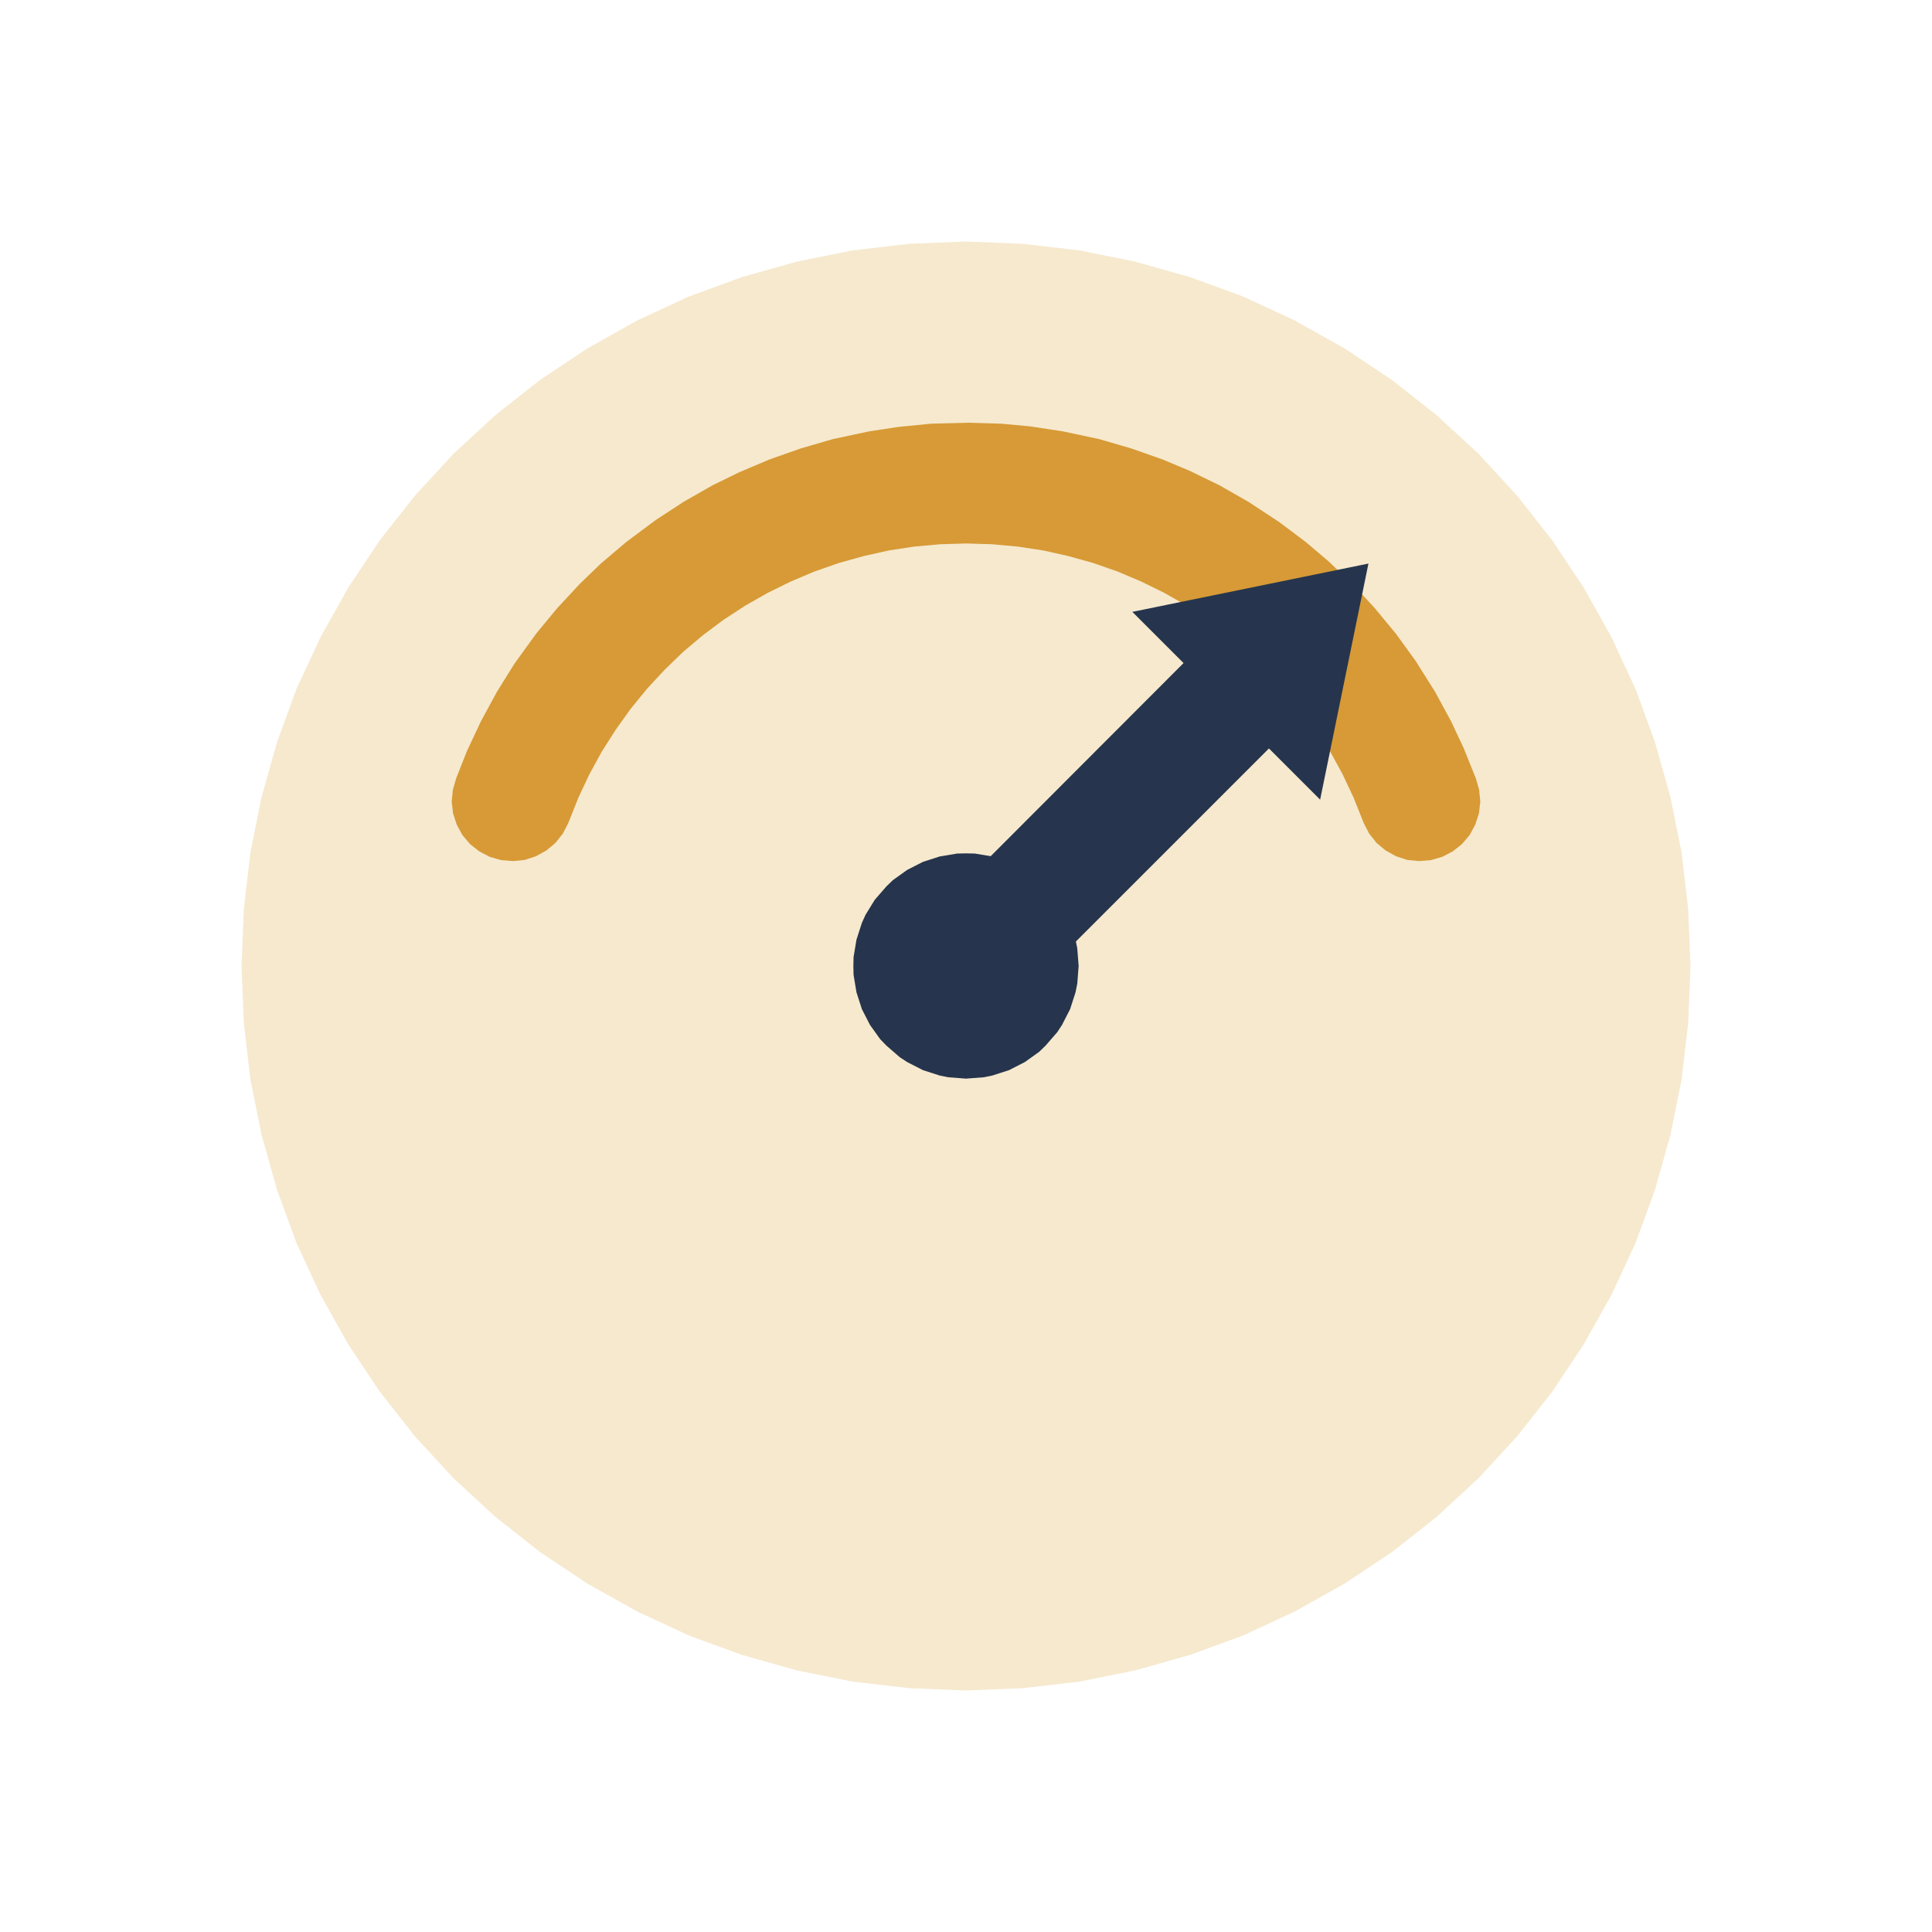
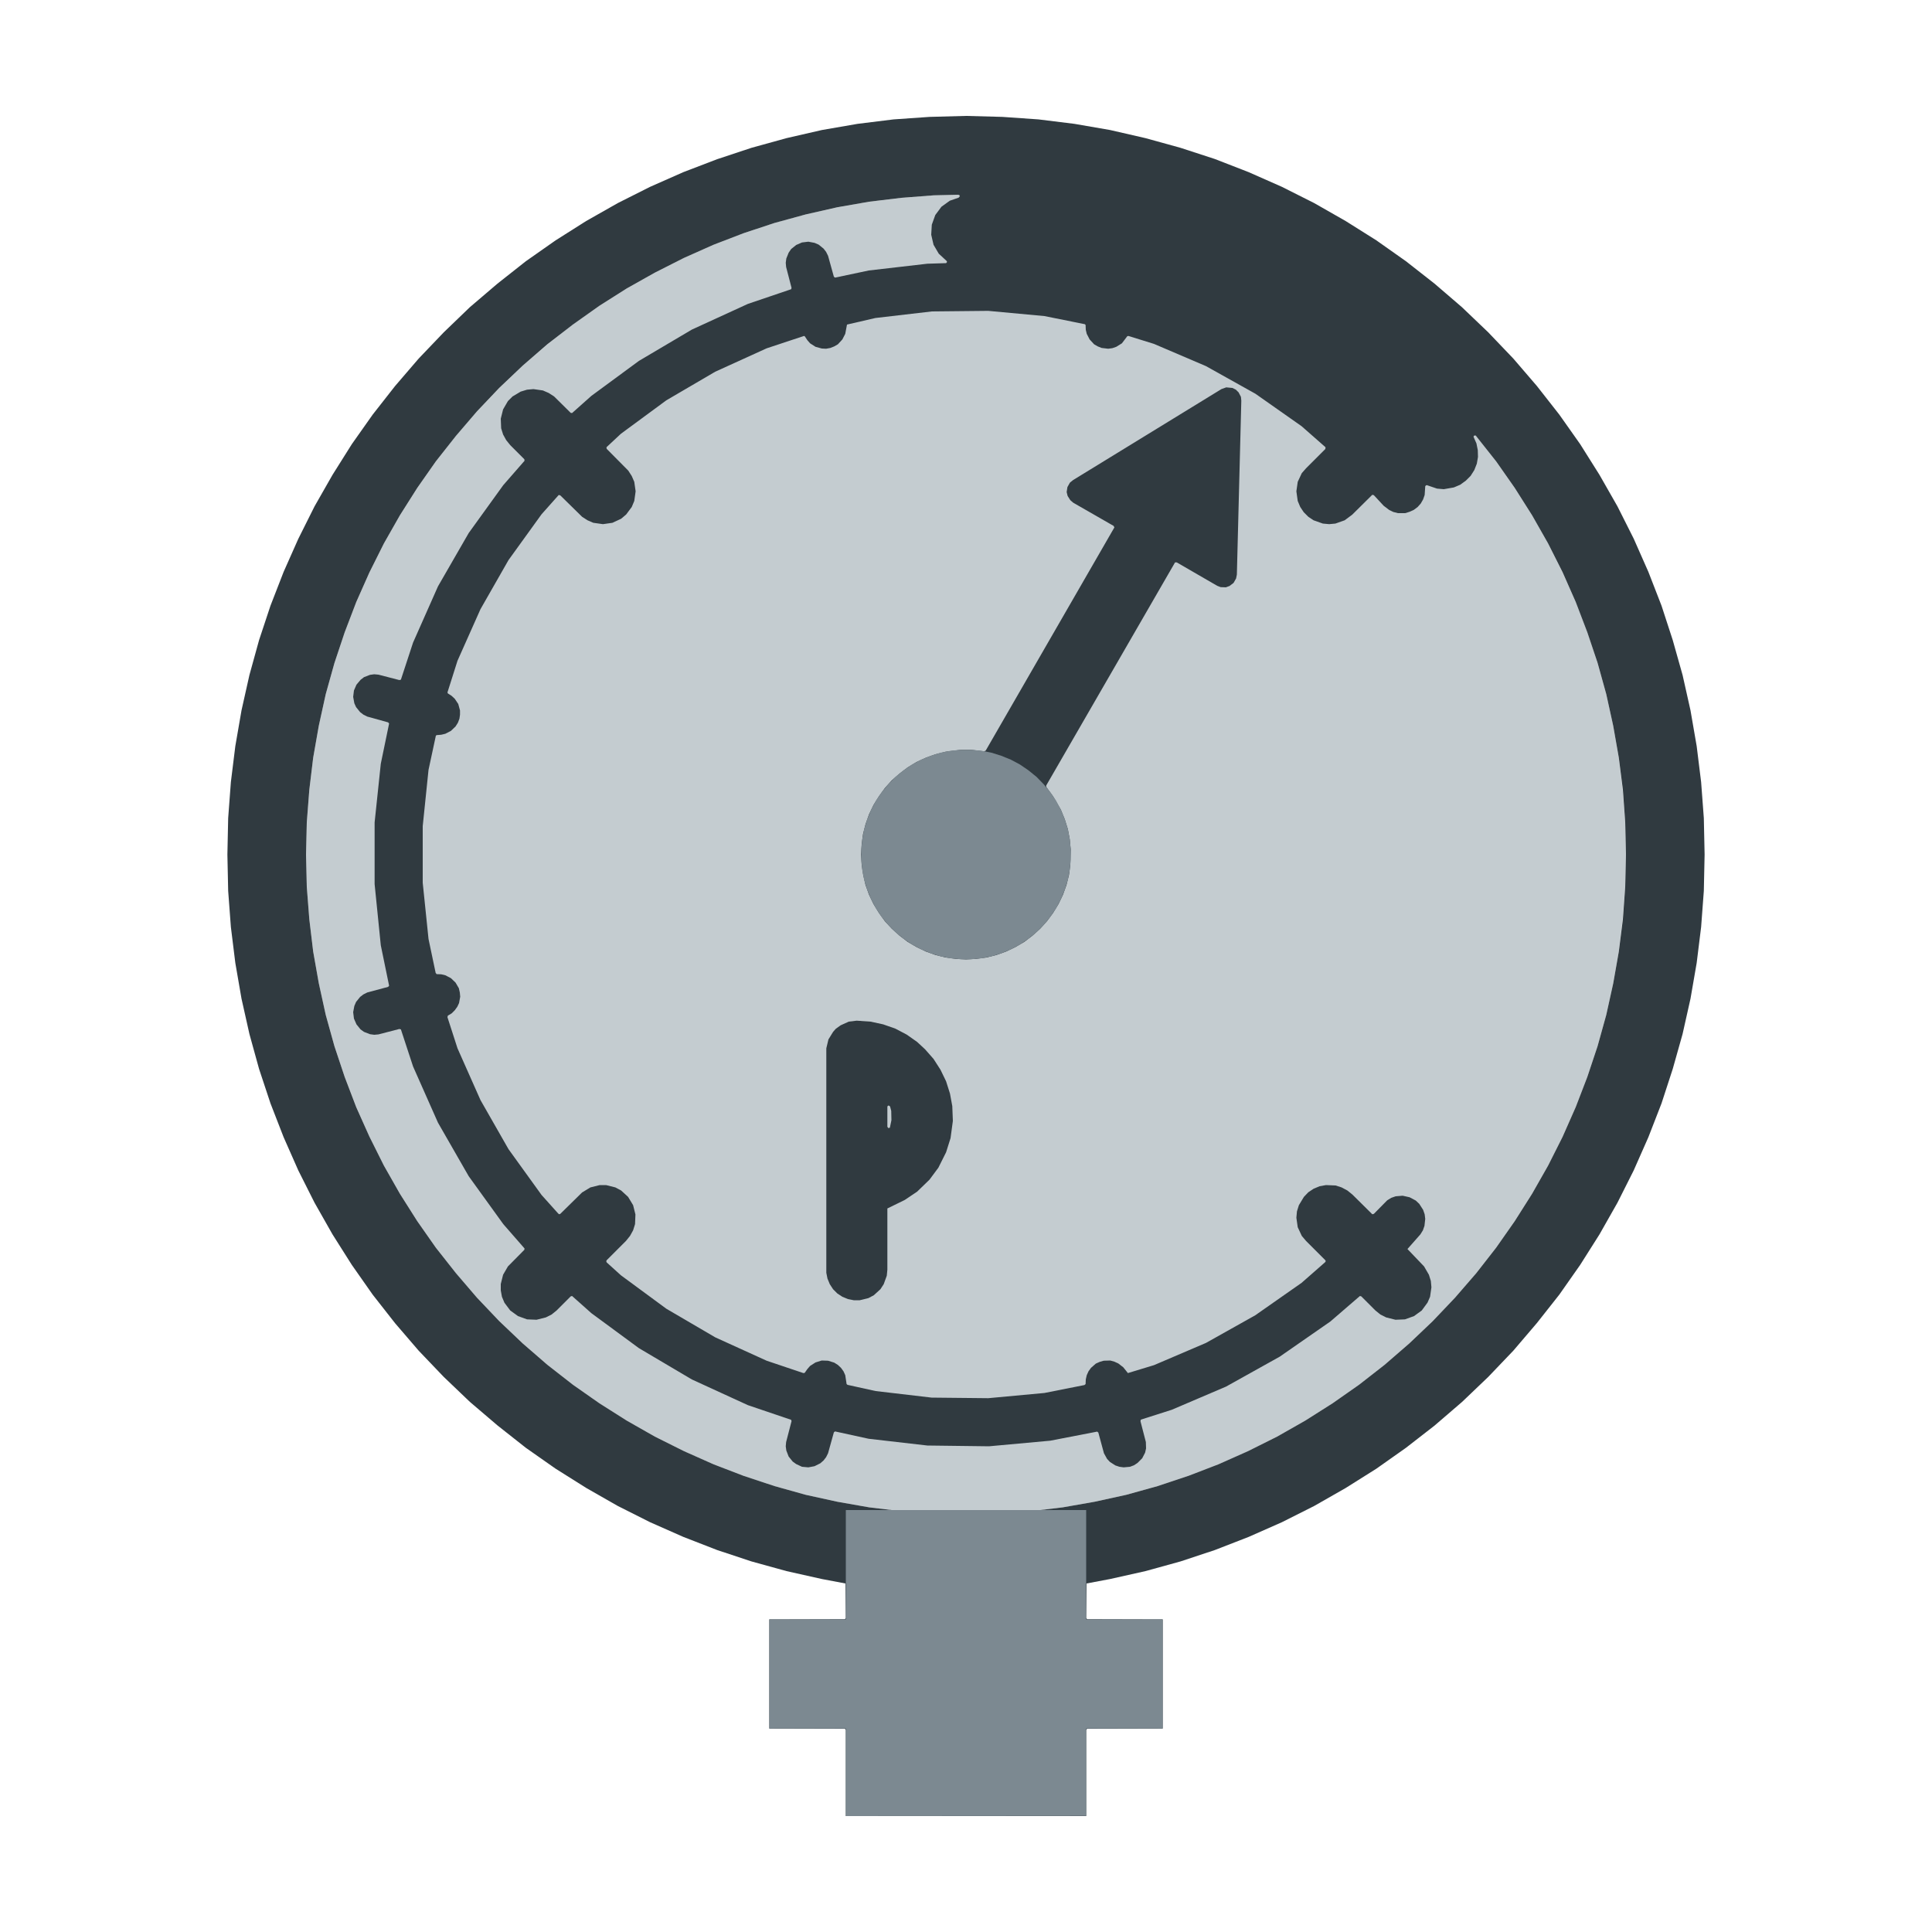
<svg xmlns="http://www.w3.org/2000/svg" viewBox="0 0 1000 1000" role="img" aria-labelledby="title desc">
-   <path fill="#F6E9CE" d="M875.0 500.0 L873.8 529.4 L870.4 558.7 L864.6 587.5 L856.6 615.9 L846.5 643.5 L834.1 670.2 L819.7 695.9 L803.4 720.4 L785.2 743.5 L765.2 765.2 L743.5 785.2 L720.4 803.4 L695.9 819.7 L670.2 834.1 L643.5 846.5 L615.9 856.6 L587.5 864.6 L558.7 870.4 L529.4 873.8 L500.0 875.0 L470.6 873.8 L441.3 870.4 L412.5 864.6 L384.1 856.6 L356.5 846.5 L329.8 834.1 L304.1 819.7 L279.6 803.4 L256.5 785.2 L234.8 765.2 L214.8 743.5 L196.6 720.4 L180.3 695.9 L165.9 670.2 L153.5 643.5 L143.4 615.9 L135.4 587.5 L129.6 558.7 L126.2 529.4 L125.0 500.0 L126.2 470.6 L129.6 441.3 L135.4 412.5 L143.4 384.1 L153.5 356.5 L165.9 329.8 L180.3 304.1 L196.6 279.6 L214.8 256.5 L234.8 234.8 L256.5 214.8 L279.6 196.6 L304.1 180.3 L329.8 165.9 L356.5 153.5 L384.1 143.4 L412.5 135.4 L441.3 129.6 L470.6 126.2 L500.0 125.0 L529.4 126.2 L558.7 129.6 L587.5 135.4 L615.9 143.4 L643.5 153.5 L670.2 165.9 L695.9 180.3 L720.4 196.6 L743.5 214.8 L765.2 234.8 L785.2 256.5 L803.4 279.6 L819.7 304.1 L834.1 329.8 L846.5 356.5 L856.6 384.1 L864.6 412.5 L870.4 441.3 L873.8 470.6 Z" />
-   <path fill="#D79A36" d="M299.4 412.8 L294.1 426.1 L291.3 431.5 L287.5 436.3 L282.8 440.2 L277.4 443.2 L271.6 445.1 L265.5 445.7 L259.4 445.2 L253.5 443.5 L248.1 440.7 L243.3 436.9 L239.3 432.2 L236.4 426.8 L234.5 421.0 L233.8 414.9 L234.4 408.8 L236.1 402.9 L241.7 388.7 L249.0 373.2 L257.2 358.1 L266.3 343.5 L277.5 328.0 L288.4 314.8 L300.1 302.2 L311.1 291.6 L324.2 280.5 L339.5 269.1 L353.9 259.7 L368.8 251.2 L382.5 244.5 L398.3 237.8 L414.5 232.1 L431.0 227.3 L449.7 223.3 L464.8 221.0 L481.9 219.3 L501.0 218.8 L518.1 219.3 L533.3 220.7 L550.3 223.3 L569.0 227.3 L585.5 232.1 L601.7 237.8 L615.8 243.7 L631.2 251.2 L646.1 259.7 L662.1 270.2 L675.8 280.5 L687.5 290.4 L701.3 303.6 L711.6 314.8 L722.5 328.0 L732.6 341.9 L742.8 358.1 L751.0 373.2 L757.5 387.0 L763.9 402.9 L765.6 408.8 L766.2 414.9 L765.5 421.0 L763.6 426.8 L760.7 432.2 L756.7 436.9 L751.9 440.7 L746.5 443.5 L740.6 445.2 L734.5 445.7 L728.4 445.1 L722.6 443.2 L717.2 440.2 L712.5 436.3 L708.7 431.5 L705.9 426.1 L700.6 412.8 L694.9 400.7 L688.5 389.0 L681.3 377.7 L673.5 366.8 L665.1 356.5 L656.0 346.7 L646.4 337.4 L636.2 328.8 L625.5 320.8 L614.3 313.5 L602.7 306.9 L590.7 301.0 L578.4 295.8 L565.8 291.4 L552.9 287.8 L539.9 284.9 L526.7 282.9 L513.4 281.7 L500.0 281.3 L486.6 281.7 L473.3 282.9 L460.1 284.9 L447.1 287.8 L434.2 291.4 L421.6 295.8 L409.3 301.0 L397.3 306.9 L385.7 313.5 L374.5 320.8 L363.8 328.8 L353.6 337.4 L344.0 346.7 L334.9 356.5 L326.5 366.8 L318.7 377.7 L311.5 389.0 L305.1 400.7 Z" />
-   <path fill="#26354D" d="M683.3 413.9 L656.8 387.4 L522.1 522.1 L517.4 526.0 L512.0 528.9 L506.1 530.6 L500.0 531.2 L493.9 530.6 L490.9 529.9 L485.3 527.6 L482.6 526.0 L477.9 522.1 L474.0 517.4 L471.1 512.0 L470.1 509.1 L468.9 503.1 L468.9 496.9 L470.1 490.9 L471.1 488.0 L474.0 482.6 L475.8 480.2 L612.6 343.2 L586.1 316.7 L708.3 291.7 Z" />
-   <path fill="#26354D" d="M558.3 500.0 L557.6 509.1 L556.7 513.6 L553.9 522.3 L549.7 530.5 L547.2 534.3 L541.2 541.2 L537.9 544.4 L530.5 549.7 L522.3 553.9 L513.6 556.7 L509.1 557.6 L500.0 558.3 L490.9 557.6 L486.4 556.7 L477.7 553.9 L469.5 549.7 L465.7 547.2 L458.8 541.2 L455.6 537.9 L450.3 530.5 L446.1 522.3 L443.3 513.6 L441.8 504.6 L441.7 500.0 L441.8 495.4 L443.3 486.4 L446.1 477.7 L448.0 473.5 L452.8 465.7 L458.8 458.8 L462.1 455.6 L469.5 450.3 L477.7 446.1 L486.4 443.3 L495.4 441.8 L500.0 441.7 L504.6 441.8 L513.6 443.3 L522.3 446.1 L530.5 450.3 L534.3 452.8 L541.2 458.8 L547.2 465.7 L552.0 473.5 L553.9 477.7 L556.7 486.4 L557.6 490.9 Z" />
+   <path fill="#C4CCD0" d="M841.2 425.6 L841.6 442.3 L841.2 459.1 L839.9 475.8 L837.9 492.4 L835.0 509.0 L831.4 525.3 L826.9 541.5 L821.6 557.4 L815.6 573.0 L808.8 588.4 L801.3 603.3 L793.0 617.9 L784.0 632.1 L774.4 645.8 L764.1 659.0 L753.1 671.7 L741.5 683.9 L729.4 695.4 L716.7 706.4 L703.5 716.7 L689.8 726.3 L675.6 735.3 L661.0 743.6 L646.1 751.1 L630.7 757.9 L615.1 763.9 L599.2 769.2 L583.0 773.7 L566.6 777.3 L550.1 780.2 L533.5 782.3 L516.8 783.5 L500.0 783.9 L483.2 783.5 L466.5 782.3 L449.9 780.2 L433.4 777.3 L417.0 773.7 L400.8 769.2 L384.9 763.9 L369.3 757.9 L353.9 751.1 L339.0 743.6 L324.4 735.3 L310.2 726.3 L296.5 716.7 L283.3 706.4 L270.6 695.4 L258.5 683.9 L246.9 671.7 L235.9 659.0 L225.6 645.8 L216.0 632.1 L207.0 617.9 L198.7 603.3 L191.2 588.4 L184.4 573.0 L178.4 557.4 L173.1 541.5 L168.6 525.3 L165.0 509.0 L162.1 492.4 L160.1 475.8 L158.8 459.1 L158.4 442.3 L158.8 425.6 L160.1 408.8 L162.1 392.2 L165.0 375.7 L168.6 359.3 L173.1 343.2 L178.4 327.2 L184.4 311.6 L191.2 296.3 L198.7 281.3 L207.0 266.7 L216.0 252.5 L225.6 238.8 L235.9 225.6 L246.9 212.9 L258.5 200.8 L270.6 189.2 L283.3 178.3 L296.5 167.9 L310.2 158.3 L324.4 149.3 L339.0 141.1 L353.9 133.5 L369.3 126.7 L384.9 120.7 L400.8 115.4 L417.0 111.0 L433.4 107.3 L449.9 104.4 L466.5 102.4 L483.2 101.1 L500.0 100.7 L516.8 101.1 L533.5 102.4 L550.1 104.4 L566.6 107.3 L583.0 111.0 L599.2 115.4 L615.1 120.7 L630.7 126.7 L646.1 133.5 L661.0 141.1 L675.6 149.3 L689.8 158.3 L703.5 167.9 L716.7 178.3 L729.4 189.2 L741.5 200.8 L753.1 212.9 L764.1 225.6 L774.4 238.8 L784.0 252.5 L793.0 266.7 L801.3 281.3 L808.8 296.3 L815.6 311.6 L821.6 327.2 L826.9 343.2 L831.4 359.3 L835.0 375.7 L837.9 392.2 L839.9 408.8 Z" />
+   <path fill="#303A40" d="M398.2 894.7 L398.2 838.2 L437.3 838.1 L437.8 837.5 L437.6 819.6 L425.4 817.3 L407.1 813.2 L389.0 808.2 L371.2 802.3 L353.7 795.5 L336.5 787.9 L319.8 779.5 L303.5 770.2 L287.6 760.2 L272.2 749.4 L257.5 737.8 L243.2 725.6 L229.7 712.7 L216.7 699.1 L204.5 684.9 L192.9 670.1 L182.1 654.7 L172.1 638.9 L162.8 622.5 L154.4 605.8 L146.8 588.6 L140.0 571.1 L134.1 553.3 L129.1 535.2 L125.0 516.9 L121.8 498.4 L119.5 479.8 L118.1 461.1 L117.7 442.3 L118.1 423.5 L119.5 404.8 L121.8 386.2 L125.0 367.7 L129.1 349.4 L134.1 331.3 L140.0 313.5 L146.8 296.0 L154.4 278.9 L162.8 262.1 L172.1 245.8 L182.1 229.9 L192.9 214.6 L204.5 199.8 L216.7 185.6 L229.7 172.0 L243.2 159.0 L257.5 146.8 L272.2 135.2 L287.6 124.4 L303.4 114.4 L319.8 105.1 L336.5 96.7 L353.7 89.1 L371.2 82.4 L389.0 76.5 L407.1 71.5 L425.4 67.3 L443.9 64.1 L462.5 61.8 L481.2 60.5 L500.0 60.0 L518.8 60.5 L537.5 61.8 L556.1 64.1 L574.6 67.3 L592.9 71.5 L611.0 76.5 L628.8 82.3 L646.3 89.1 L663.5 96.7 L680.2 105.1 L696.5 114.4 L712.4 124.4 L727.7 135.2 L742.5 146.8 L756.7 159.0 L770.3 172.0 L783.3 185.6 L795.5 199.8 L807.1 214.6 L817.9 229.9 L827.9 245.8 L837.2 262.1 L845.6 278.8 L853.2 296.0 L860.0 313.5 L865.8 331.3 L870.9 349.4 L875.0 367.7 L878.2 386.2 L880.5 404.8 L881.9 423.5 L882.3 442.3 L881.9 461.1 L880.5 479.8 L878.2 498.4 L875.0 516.9 L870.9 535.2 L865.8 553.3 L860.0 571.1 L853.2 588.6 L845.6 605.8 L837.2 622.5 L827.9 638.9 L817.9 654.7 L807.1 670.1 L795.5 684.8 L783.3 699.1 L770.3 712.7 L756.8 725.6 L742.5 737.9 L727.7 749.4 L712.4 760.2 L696.5 770.2 L680.2 779.5 L663.5 787.9 L646.3 795.5 L628.8 802.3 L611.0 808.2 L592.9 813.2 L574.6 817.3 L562.4 819.6 L562.2 837.5 L562.7 838.1 L601.8 838.2 L601.8 894.7 L562.9 894.8 L562.4 895.0 L562.2 895.5 L562.2 940.0 L437.8 940.0 L437.8 895.5 L437.6 895.0 L437.1 894.8 Z M225.5 503.6 L226.0 504.2 L228.4 504.3 L230.5 504.8 L233.4 506.3 L235.8 508.6 L237.5 511.5 L238.0 513.7 L238.2 515.9 L237.6 519.2 L236.7 521.1 L235.4 522.9 L233.8 524.5 L231.8 525.7 L231.6 526.5 L236.8 542.6 L248.7 569.4 L263.2 594.8 L280.3 618.5 L289.0 628.2 L289.5 628.5 L290.0 628.3 L301.3 617.2 L305.6 614.6 L310.4 613.4 L313.7 613.4 L318.5 614.6 L321.5 616.2 L325.1 619.5 L327.7 623.8 L328.9 628.6 L328.7 633.6 L327.7 636.8 L326.1 639.7 L324.0 642.3 L314.0 652.3 L313.8 652.8 L314.0 653.4 L321.4 660.1 L344.9 677.4 L370.2 692.2 L396.8 704.3 L415.8 710.7 L416.5 710.6 L417.9 708.6 L419.3 707.0 L422.1 705.2 L425.3 704.2 L428.6 704.3 L431.8 705.3 L433.7 706.5 L435.3 708.0 L436.6 709.8 L437.5 711.8 L438.2 716.4 L438.7 716.8 L453.2 720.0 L482.2 723.4 L511.5 723.7 L540.6 721.0 L561.3 716.9 L561.9 716.4 L562.0 714.0 L562.5 711.8 L563.4 709.8 L564.7 708.0 L567.2 705.8 L569.2 704.9 L571.3 704.3 L574.7 704.2 L576.8 704.8 L578.8 705.7 L581.4 707.7 L583.8 710.7 L597.3 706.6 L624.2 695.1 L649.7 680.8 L673.7 664.0 L685.9 653.3 L686.2 652.8 L686.0 652.3 L676.0 642.3 L673.8 639.7 L671.7 635.2 L671.0 630.3 L671.3 627.0 L672.3 623.8 L674.9 619.5 L677.2 617.1 L679.9 615.3 L683.0 614.0 L686.3 613.4 L691.3 613.6 L694.4 614.6 L697.4 616.2 L700.0 618.3 L710.3 628.5 L711.1 628.3 L718.0 621.3 L720.1 620.0 L722.4 619.2 L726.0 618.9 L729.6 619.7 L732.8 621.4 L734.6 623.1 L736.6 626.2 L737.4 628.5 L737.7 630.9 L737.3 634.5 L736.5 636.8 L735.2 638.9 L728.5 646.5 L737.1 655.5 L739.6 659.8 L740.6 663.0 L740.9 666.3 L740.2 671.2 L738.9 674.2 L735.9 678.3 L731.9 681.2 L727.2 682.9 L722.3 683.1 L717.5 681.9 L714.5 680.4 L711.9 678.3 L704.6 671.0 L703.9 670.8 L688.6 684.0 L662.4 702.2 L634.6 717.7 L606.5 729.7 L590.5 734.8 L590.3 735.6 L593.1 746.4 L593.2 749.7 L592.7 751.9 L591.2 754.8 L588.8 757.2 L587.0 758.4 L584.9 759.2 L581.6 759.5 L579.4 759.2 L577.3 758.5 L574.5 756.7 L573.0 755.1 L571.4 752.2 L568.5 741.5 L567.9 741.0 L543.6 745.7 L511.9 748.6 L480.0 748.2 L449.6 744.7 L432.2 740.9 L431.6 741.4 L428.6 752.2 L427.6 754.2 L426.3 755.9 L424.6 757.4 L421.6 758.9 L418.4 759.5 L415.1 759.2 L412.1 757.8 L410.3 756.5 L408.2 753.9 L407.0 750.8 L406.7 748.6 L406.9 746.4 L409.7 735.6 L409.5 734.9 L387.1 727.3 L358.1 714.0 L330.7 697.8 L306.1 679.7 L296.1 670.8 L295.4 671.0 L288.1 678.3 L285.5 680.4 L282.5 681.9 L277.7 683.1 L272.8 682.9 L268.1 681.2 L264.1 678.3 L261.1 674.3 L259.8 671.2 L259.2 667.9 L259.2 664.6 L260.4 659.8 L262.9 655.5 L271.4 646.9 L271.5 646.2 L260.5 633.6 L242.6 608.8 L226.7 581.1 L213.8 552.0 L207.5 532.8 L206.7 532.6 L195.9 535.4 L193.7 535.6 L191.5 535.3 L188.4 534.1 L186.6 532.8 L184.5 530.2 L183.2 527.2 L182.8 523.9 L183.4 520.7 L184.3 518.6 L186.4 516.0 L188.1 514.7 L190.1 513.7 L200.9 510.8 L201.4 510.2 L197.1 489.3 L193.9 457.6 L193.9 425.7 L197.1 395.3 L201.4 374.5 L200.9 373.9 L190.1 370.9 L188.1 369.9 L186.4 368.6 L184.3 366.0 L183.4 364.0 L182.8 360.7 L183.2 357.4 L184.5 354.4 L186.6 351.9 L188.4 350.5 L191.5 349.3 L193.7 349.0 L195.9 349.2 L206.7 352.0 L207.5 351.8 L213.8 332.6 L226.7 303.5 L242.6 275.9 L260.5 251.1 L271.5 238.5 L271.4 237.7 L264.1 230.4 L262.0 227.8 L260.4 224.9 L259.4 221.7 L259.2 216.7 L260.4 211.9 L262.9 207.6 L265.3 205.2 L269.5 202.7 L272.8 201.7 L276.1 201.4 L281.0 202.1 L284.0 203.4 L286.8 205.2 L295.4 213.7 L296.1 213.8 L306.1 204.9 L330.7 186.8 L358.1 170.6 L387.1 157.3 L409.5 149.7 L409.7 149.0 L406.9 138.2 L406.7 136.0 L407.0 133.8 L408.2 130.8 L409.5 128.9 L412.1 126.8 L415.1 125.5 L418.4 125.1 L421.6 125.7 L423.7 126.6 L426.3 128.7 L427.6 130.4 L428.6 132.4 L431.6 143.2 L432.2 143.7 L449.7 140.0 L480.0 136.5 L489.7 136.2 L490.2 135.6 L490.0 135.1 L485.9 131.3 L483.2 126.7 L482.0 121.5 L482.3 116.3 L484.1 111.3 L487.3 107.0 L491.6 103.9 L496.2 102.3 L496.8 101.6 L496.6 101.0 L496.0 100.8 L483.3 101.1 L466.5 102.4 L449.9 104.4 L433.3 107.3 L417.0 111.0 L400.9 115.4 L384.9 120.7 L369.3 126.7 L354.0 133.5 L339.0 141.1 L324.4 149.3 L310.2 158.3 L296.5 168.0 L283.3 178.2 L270.6 189.2 L258.4 200.8 L246.9 212.9 L236.0 225.6 L225.6 238.8 L216.0 252.5 L207.0 266.7 L198.7 281.3 L191.2 296.3 L184.4 311.6 L178.4 327.3 L173.1 343.2 L168.6 359.3 L165.0 375.7 L162.1 392.2 L160.1 408.8 L158.8 425.6 L158.4 442.3 L158.8 459.1 L160.1 475.8 L162.1 492.5 L165.0 508.9 L168.6 525.3 L173.1 541.5 L178.4 557.4 L184.4 573.1 L191.2 588.3 L198.7 603.3 L207.0 617.9 L216.0 632.1 L225.6 645.8 L236.0 659.0 L246.9 671.7 L258.4 683.8 L270.6 695.4 L283.3 706.4 L296.5 716.7 L310.2 726.3 L324.4 735.3 L339.0 743.6 L354.0 751.1 L369.3 757.9 L384.9 763.9 L400.9 769.2 L417.0 773.7 L433.4 777.3 L449.9 780.2 L461.5 781.6 L538.4 781.6 L550.1 780.2 L566.6 777.3 L583.0 773.7 L599.2 769.2 L615.1 763.9 L630.7 757.9 L646.0 751.1 L661.0 743.6 L675.6 735.3 L689.8 726.3 L703.5 716.7 L716.7 706.4 L729.4 695.4 L741.5 683.9 L753.1 671.7 L764.1 659.0 L774.4 645.8 L784.0 632.1 L793.0 617.9 L801.3 603.3 L808.8 588.4 L815.6 573.0 L821.6 557.4 L826.9 541.5 L831.4 525.3 L835.0 509.0 L837.9 492.5 L840.0 475.8 L841.2 459.1 L841.6 442.3 L841.2 425.5 L840.0 408.8 L837.9 392.2 L835.0 375.7 L831.4 359.3 L826.9 343.1 L821.6 327.3 L815.6 311.6 L808.8 296.2 L801.3 281.3 L793.0 266.7 L784.0 252.5 L774.4 238.8 L763.8 225.4 L762.9 225.5 L762.7 226.1 L764.2 229.5 L764.9 233.0 L765.0 236.5 L764.4 240.0 L763.1 243.3 L761.2 246.3 L758.7 248.8 L755.8 250.9 L752.5 252.3 L747.3 253.2 L743.8 252.9 L738.5 251.1 L738.0 251.3 L737.7 251.7 L737.4 256.2 L736.6 258.5 L735.4 260.6 L733.8 262.4 L731.8 263.9 L729.6 264.9 L727.3 265.6 L723.6 265.6 L721.2 265.0 L719.1 264.0 L716.2 261.8 L711.1 256.3 L710.3 256.1 L699.9 266.4 L696.0 269.3 L691.2 271.0 L688.0 271.3 L684.7 271.0 L679.9 269.3 L677.2 267.5 L674.8 265.1 L673.0 262.4 L671.7 259.3 L671.0 254.3 L671.7 249.4 L673.8 244.9 L676.0 242.4 L686.0 232.4 L686.1 231.5 L673.7 220.6 L649.8 203.8 L624.2 189.5 L597.3 178.0 L584.1 173.9 L583.5 174.0 L580.7 177.7 L577.8 179.5 L575.8 180.2 L573.6 180.5 L570.2 180.1 L568.2 179.3 L566.3 178.2 L564.0 175.7 L562.5 172.8 L562.0 170.7 L561.9 168.2 L561.5 167.8 L540.6 163.6 L511.5 160.9 L482.3 161.2 L453.1 164.6 L438.4 168.0 L437.5 172.8 L436.0 175.7 L433.7 178.2 L431.8 179.3 L429.8 180.1 L427.6 180.5 L425.4 180.4 L422.1 179.5 L419.3 177.7 L417.9 176.1 L416.5 174.0 L416.1 173.9 L396.8 180.3 L370.2 192.4 L344.9 207.2 L321.4 224.5 L313.9 231.5 L314.0 232.3 L325.2 243.6 L327.0 246.4 L328.3 249.4 L329.0 254.3 L328.3 259.3 L327.0 262.4 L324.1 266.3 L321.5 268.5 L317.0 270.6 L312.1 271.3 L307.1 270.6 L304.1 269.3 L301.3 267.5 L290.0 256.4 L289.2 256.2 L280.3 266.2 L263.2 289.9 L248.7 315.3 L236.8 342.0 L231.6 358.4 L231.8 358.9 L233.8 360.2 L235.4 361.7 L237.2 364.4 L238.1 367.7 L238.1 369.9 L237.8 372.0 L237.0 374.1 L235.8 376.0 L233.4 378.3 L230.5 379.8 L228.4 380.3 L226.0 380.5 L225.6 380.8 L221.8 398.5 L218.8 427.6 L218.8 456.9 L221.8 486.0 Z M553.3 452.9 L552.0 458.1 L550.2 463.1 L547.9 467.9 L545.1 472.5 L542.0 476.7 L538.4 480.7 L534.4 484.3 L530.2 487.5 L525.6 490.2 L520.8 492.5 L515.8 494.3 L510.6 495.6 L505.3 496.3 L500.0 496.6 L494.7 496.3 L489.4 495.6 L484.2 494.3 L479.2 492.5 L474.4 490.2 L469.8 487.5 L465.6 484.3 L461.6 480.7 L458.0 476.8 L454.9 472.5 L452.1 467.9 L449.8 463.1 L448.0 458.1 L446.8 452.9 L446.0 447.6 L445.7 442.3 L446.0 437.0 L446.7 431.7 L448.0 426.6 L449.8 421.5 L452.1 416.7 L454.9 412.2 L458.0 407.9 L461.6 403.9 L465.6 400.4 L469.8 397.2 L474.4 394.4 L479.2 392.2 L484.2 390.4 L489.4 389.1 L497.3 388.1 L502.7 388.1 L509.4 388.9 L510.2 388.5 L576.8 273.0 L576.4 272.2 L555.5 260.2 L554.0 258.9 L552.6 256.7 L552.1 254.7 L552.5 252.1 L553.8 249.8 L555.4 248.5 L632.2 201.4 L634.7 200.5 L637.9 200.8 L639.7 201.7 L641.1 203.1 L642.3 205.4 L642.5 207.4 L640.2 297.4 L639.8 299.4 L638.5 301.7 L636.4 303.3 L634.5 304.0 L631.8 303.9 L630.0 303.2 L609.1 291.1 L608.2 291.1 L541.5 406.6 L541.6 407.4 L545.1 412.2 L549.1 419.1 L551.1 424.0 L552.7 429.1 L553.7 434.4 L554.2 439.7 L554.0 447.6 Z M427.7 542.6 L428.8 538.0 L431.2 534.1 L432.6 532.5 L435.1 530.7 L439.3 528.8 L443.4 528.3 L450.6 528.8 L457.1 530.2 L463.4 532.4 L469.3 535.5 L474.7 539.3 L478.8 543.1 L483.2 548.1 L486.8 553.7 L489.7 559.7 L491.7 566.0 L492.9 572.5 L493.2 580.2 L492.0 589.1 L489.7 596.4 L485.7 604.4 L481.1 610.6 L474.7 616.8 L468.3 621.1 L459.3 625.5 L459.3 657.2 L459.0 660.3 L457.4 664.7 L455.7 667.3 L452.3 670.4 L449.5 671.9 L445.0 673.0 L441.9 673.0 L438.9 672.4 L436.0 671.2 L433.4 669.5 L431.2 667.3 L429.5 664.7 L428.3 661.8 L427.7 658.8 Z M459.3 583.2 L459.8 583.9 L460.6 583.7 L461.4 579.8 L461.3 575.0 L460.7 572.7 L460.0 572.2 L459.5 572.4 L459.3 572.9 Z" />
+   <path fill="#7C8991" d="M562.2 939.9 L437.8 940.0 L437.8 781.6 L562.2 781.6 Z" />
+   <path fill="#7C8991" d="M601.8 894.7 L398.2 894.7 L398.2 838.2 L601.8 838.2 Z" />
+   <path fill="#7C8991" d="M554.2 445.0 L553.7 450.3 L552.7 455.5 L551.1 460.6 L549.1 465.5 L546.6 470.2 L543.6 474.6 L540.2 478.8 L536.5 482.5 L532.3 485.9 L527.9 488.9 L523.2 491.4 L518.3 493.4 L513.2 495.0 L508.0 496.0 L502.7 496.5 L497.3 496.5 L492.0 496.0 L486.8 495.0 L481.7 493.4 L476.8 491.4 L472.1 488.9 L467.7 485.9 L463.5 482.5 L459.8 478.8 L456.4 474.7 L453.4 470.2 L450.9 465.5 L448.9 460.6 L447.3 455.5 L446.3 450.3 L445.8 445.0 L445.8 439.7 L446.3 434.4 L447.3 429.1 L448.9 424.0 L450.9 419.1 L453.4 414.4 L456.4 410.0 L459.8 405.9 L463.5 402.1 L467.7 398.7 L472.1 395.7 L476.8 393.2 L481.7 391.2 L486.8 389.6 L492.0 388.6 L497.3 388.1 L502.7 388.1 L508.0 388.6 L513.2 389.6 L518.3 391.2 L523.2 393.2 L527.9 395.7 L532.3 398.7 L536.5 402.1 L540.2 405.9 L543.6 410.0 L546.6 414.4 L549.1 419.1 L551.1 424.0 L552.7 429.1 L553.7 434.3 L554.2 439.6 Z" />
</svg>
